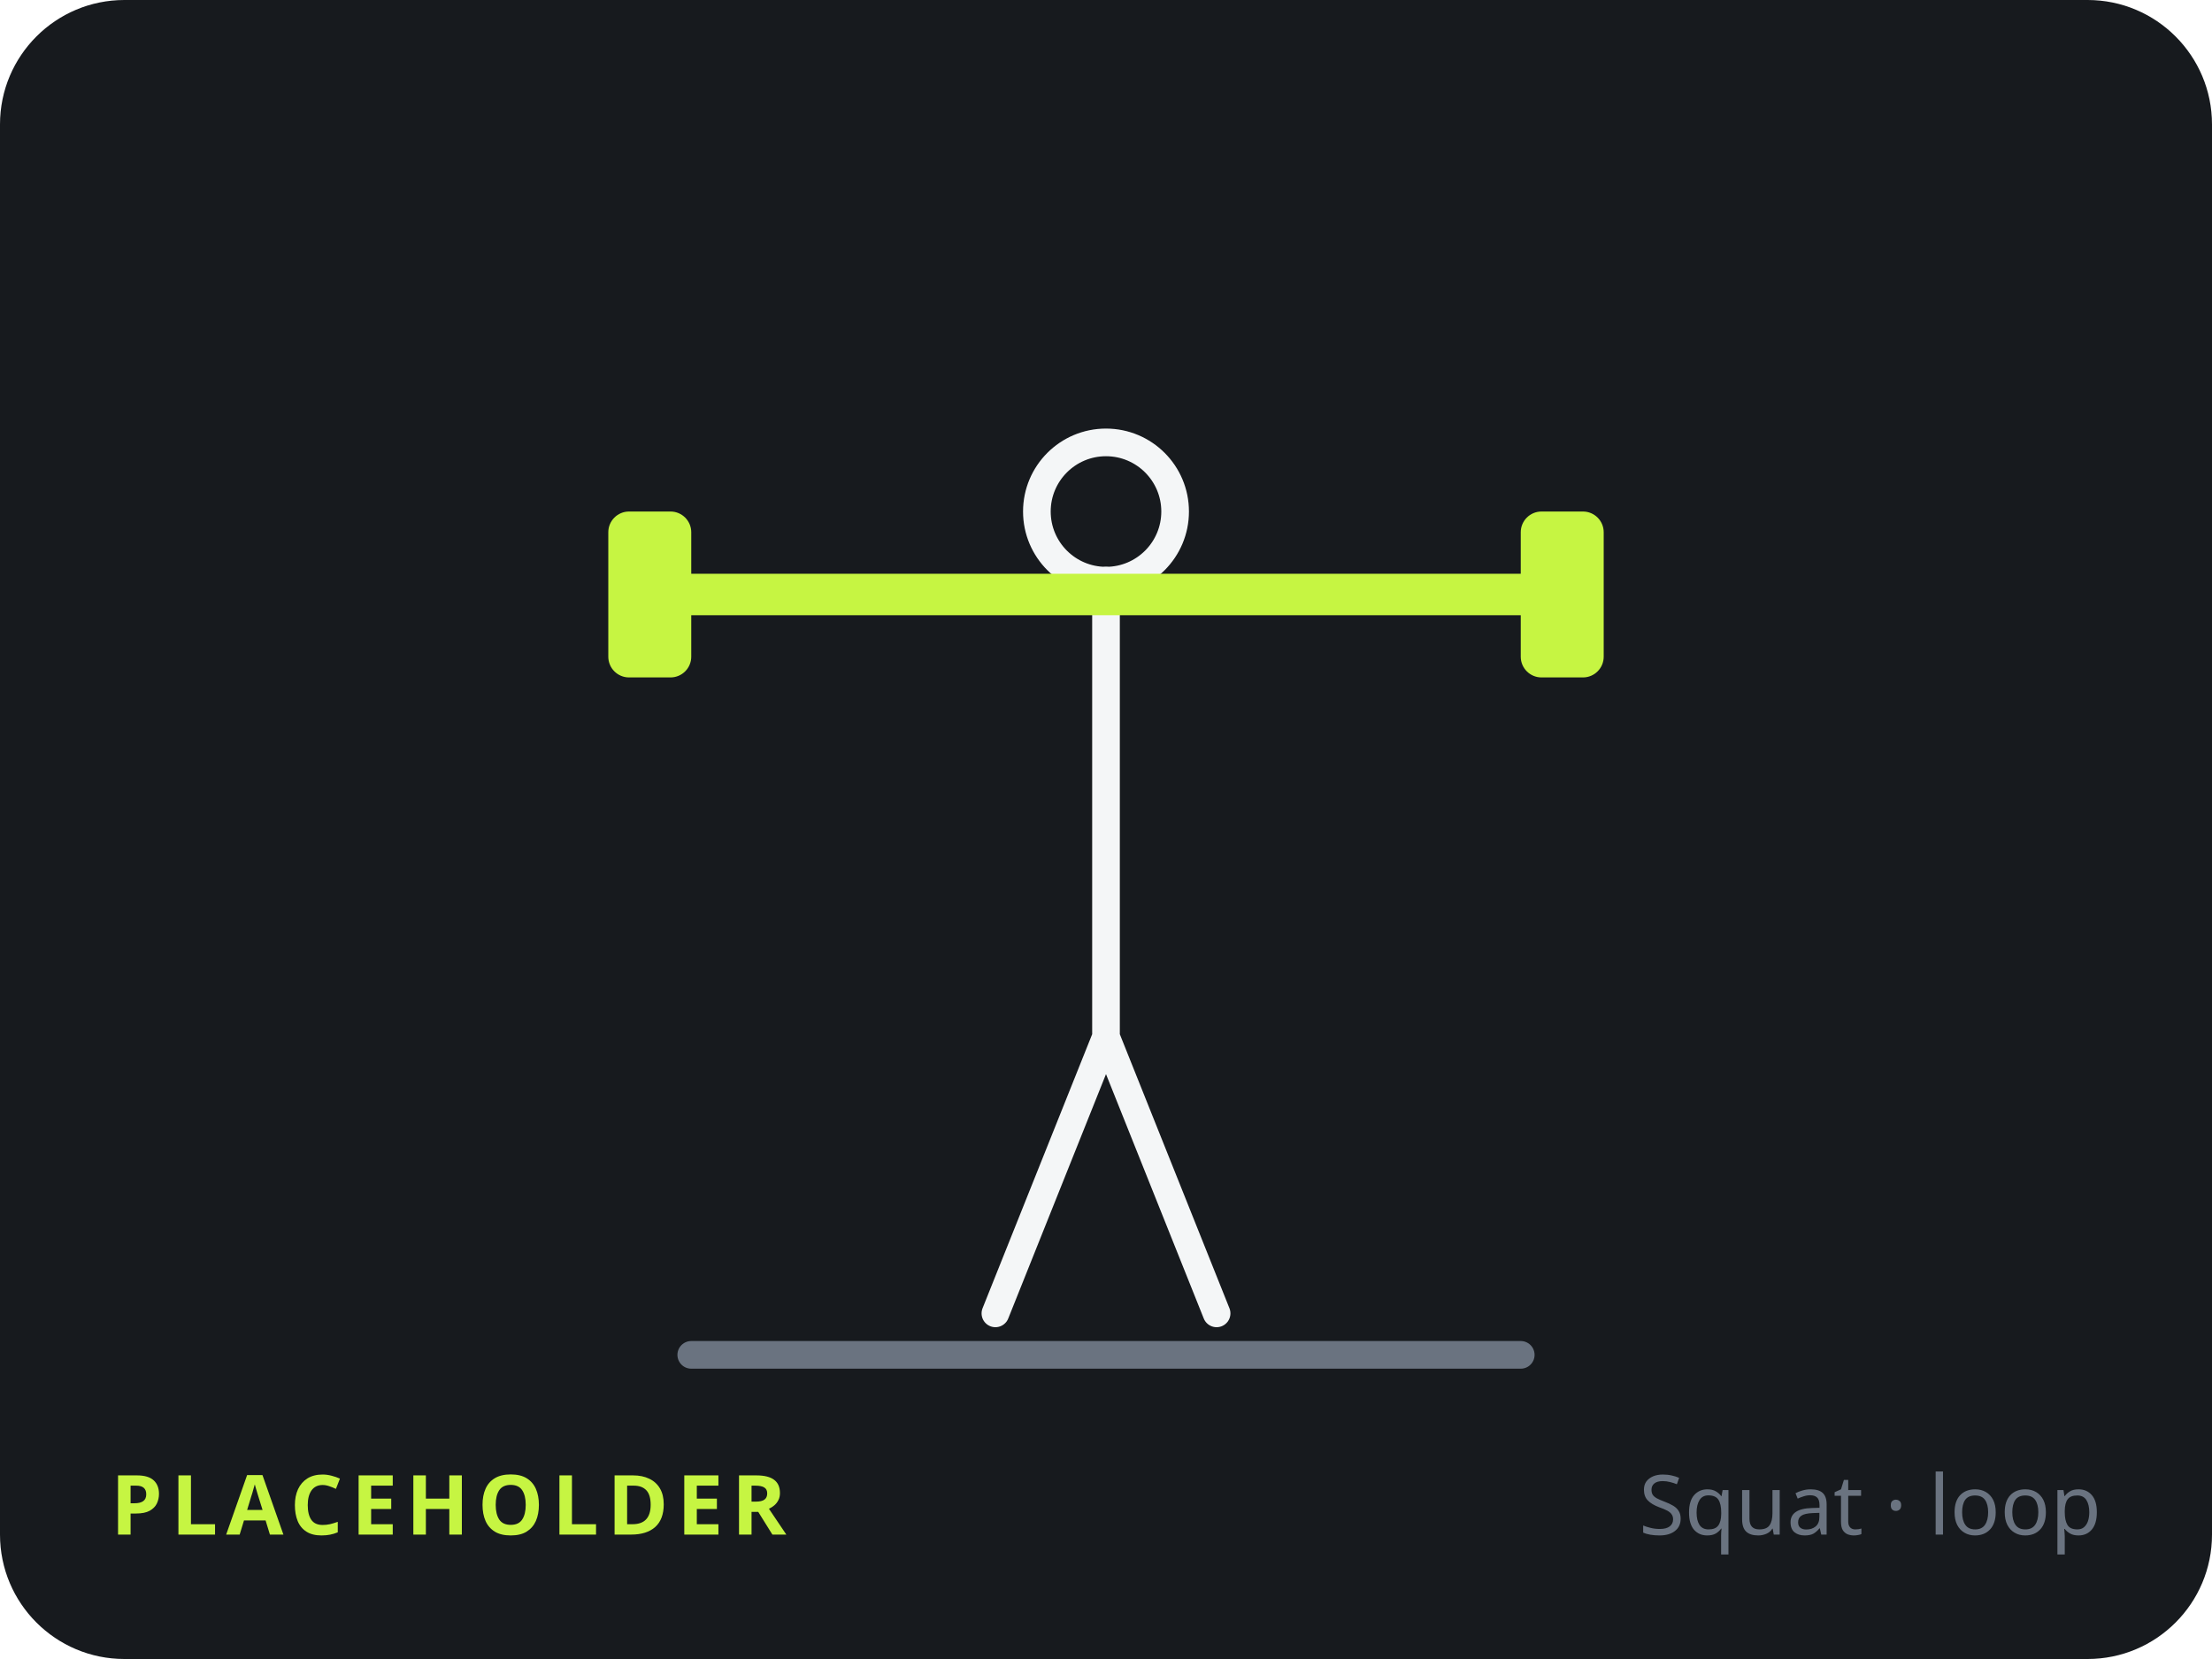
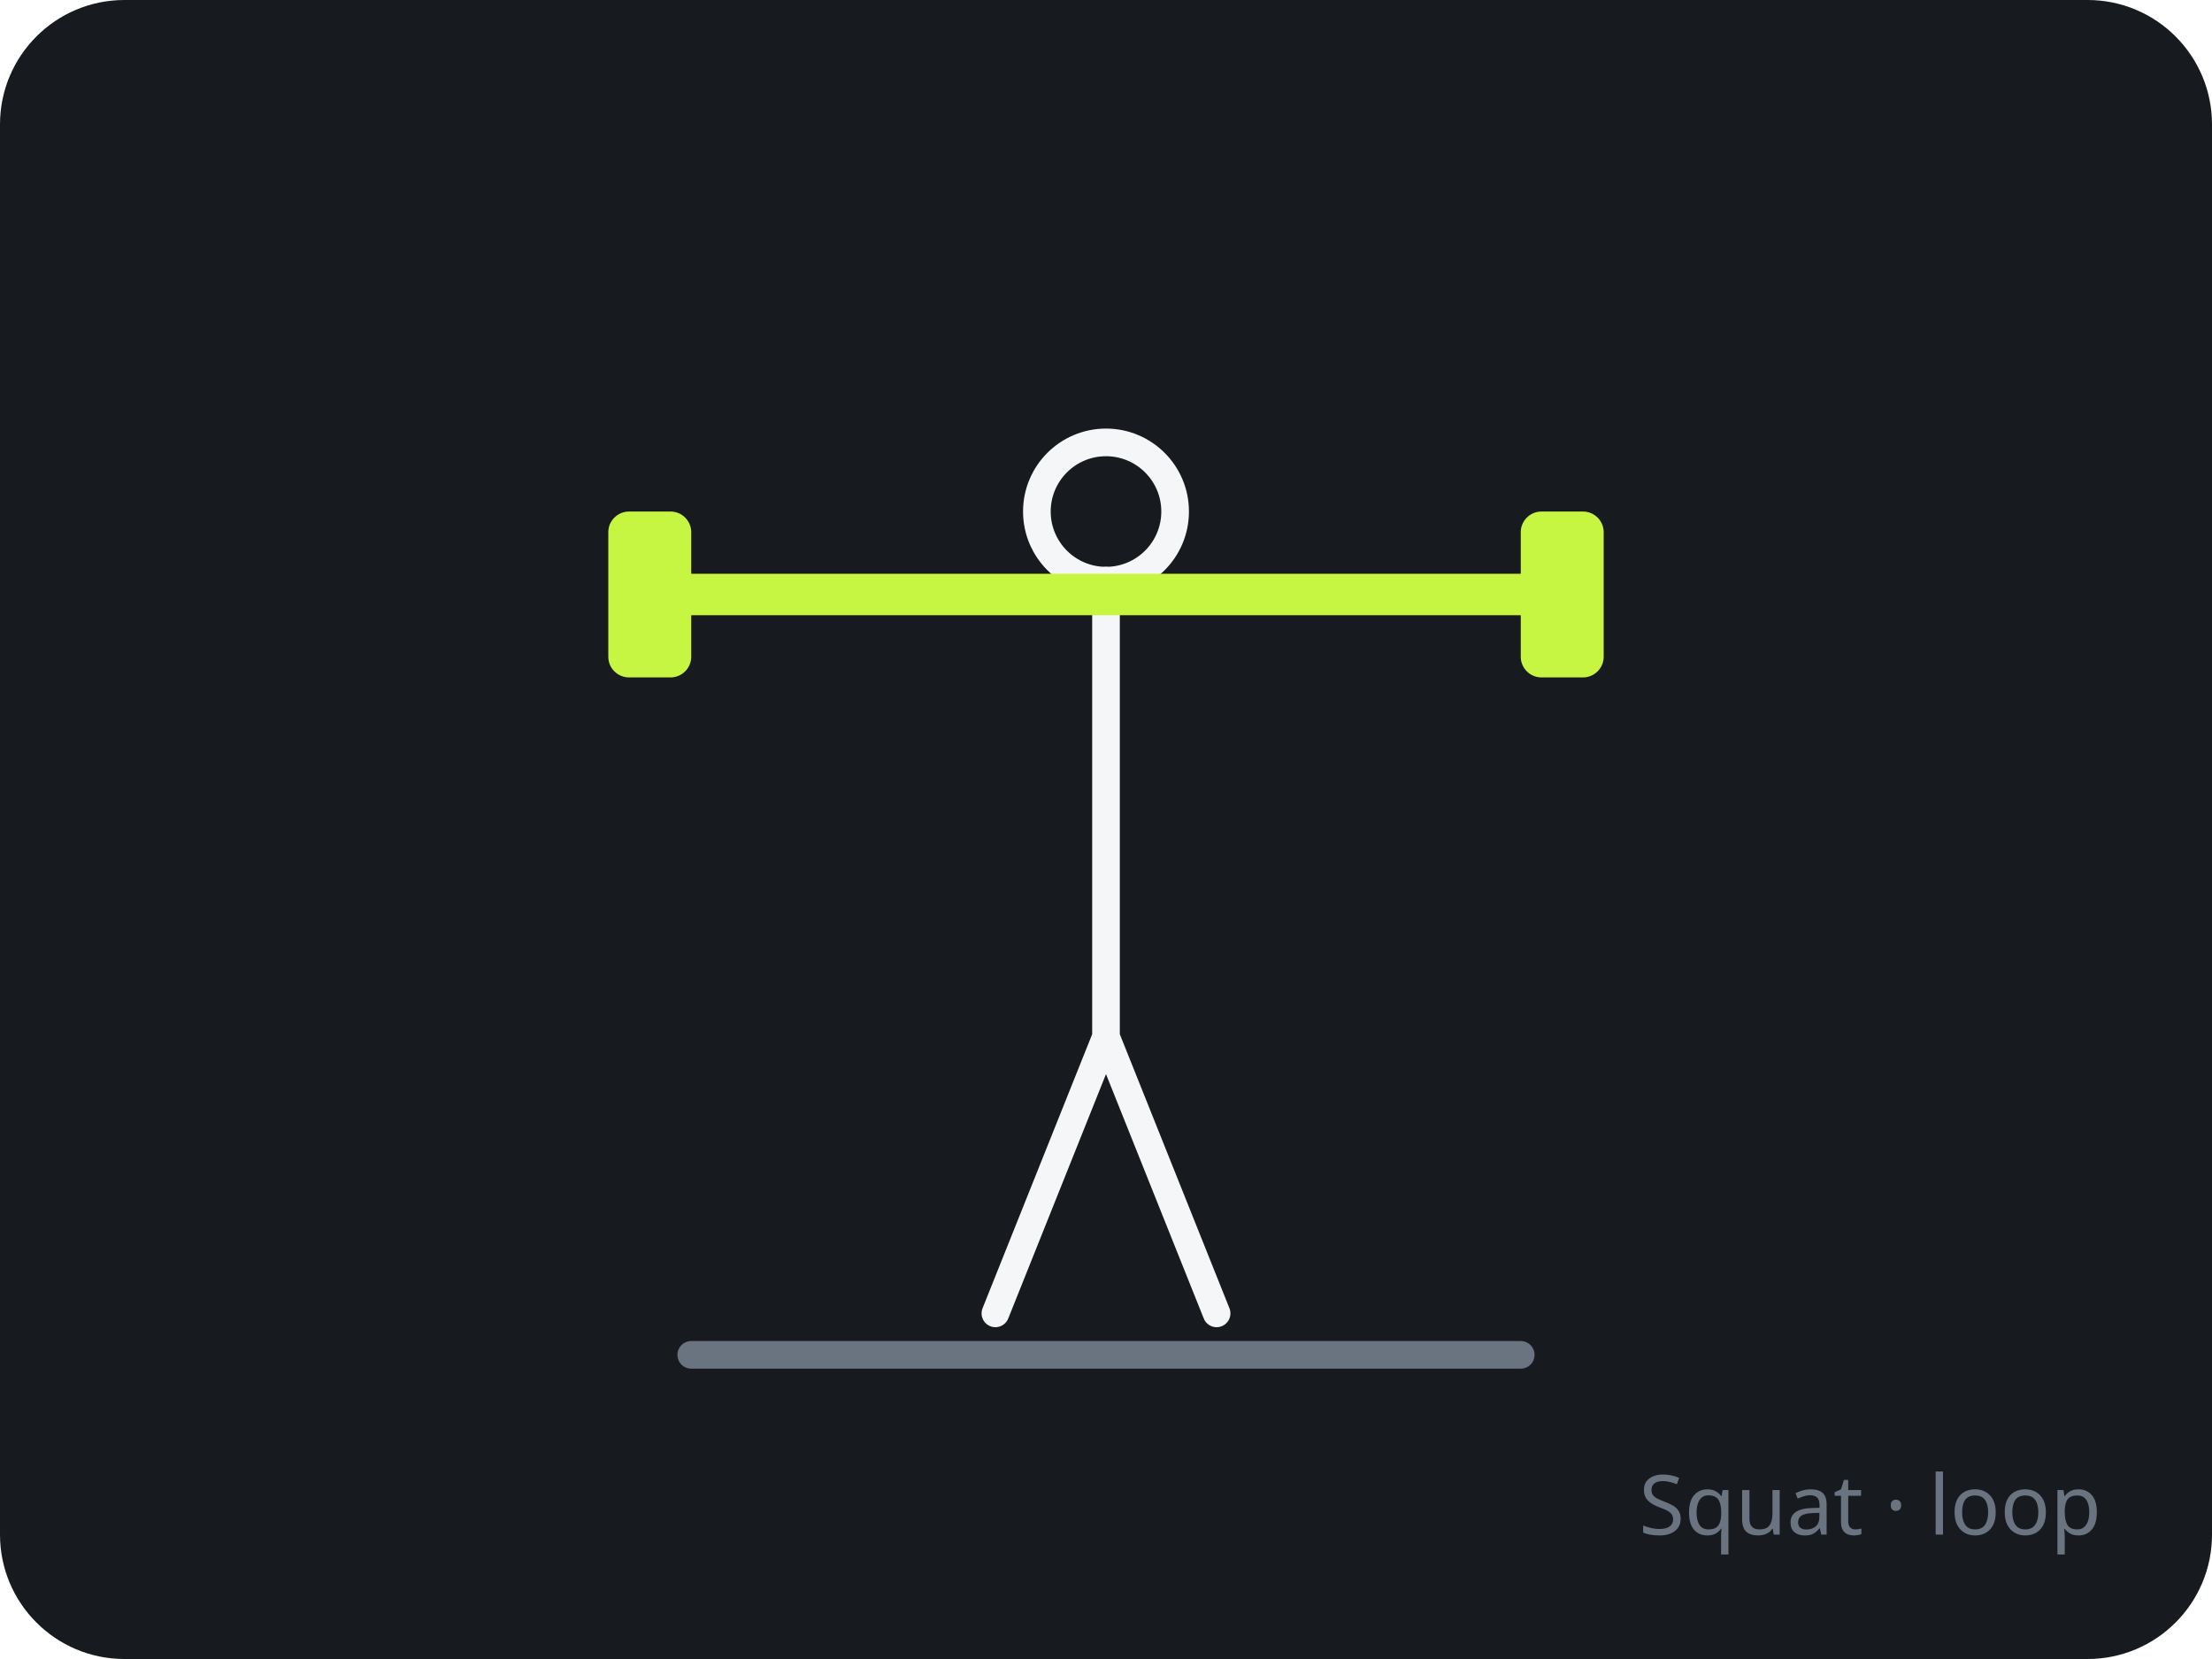
- <svg xmlns="http://www.w3.org/2000/svg" viewBox="0 0 320 240" width="320" height="240" role="img" aria-label="Placeholder demonstration: Squat">
+ <svg xmlns="http://www.w3.org/2000/svg" viewBox="0 0 320 240" width="320" height="240" role="img" aria-label="Diagram: Squat">
  <rect width="320" height="240" rx="18" fill="#171a1e" />
  <circle cx="160" cy="74" r="10" stroke="#f4f6f7" stroke-width="4" stroke-linecap="round" fill="none" />
  <path d="M160 84 V150 M160 150 L144 190 M160 150 L176 190" stroke="#f4f6f7" stroke-width="4" stroke-linecap="round" fill="none" />
  <path d="M100 196 H220" stroke="#6a7380" stroke-width="4" stroke-linecap="round" />
  <g>
    <animateTransform attributeName="transform" type="translate" values="0 0; 0 34; 0 0" keyTimes="0; 0.5; 1" dur="1.8s" calcMode="spline" keySplines="0.4 0 0.6 1; 0.4 0 0.6 1" repeatCount="indefinite" />
    <path d="M100 86 H220" stroke="#c6f542" stroke-width="6" stroke-linecap="round" />
    <rect x="88" y="74" width="12" height="24" rx="3" fill="#c6f542" />
    <rect x="220" y="74" width="12" height="24" rx="3" fill="#c6f542" />
  </g>
-   <text x="16" y="222" font-family="system-ui, sans-serif" font-size="12" font-weight="700" fill="#c6f542" letter-spacing="1.2">PLACEHOLDER</text>
  <text x="304" y="222" text-anchor="end" font-family="system-ui, sans-serif" font-size="12" fill="#6a7380">Squat · loop</text>
</svg>
